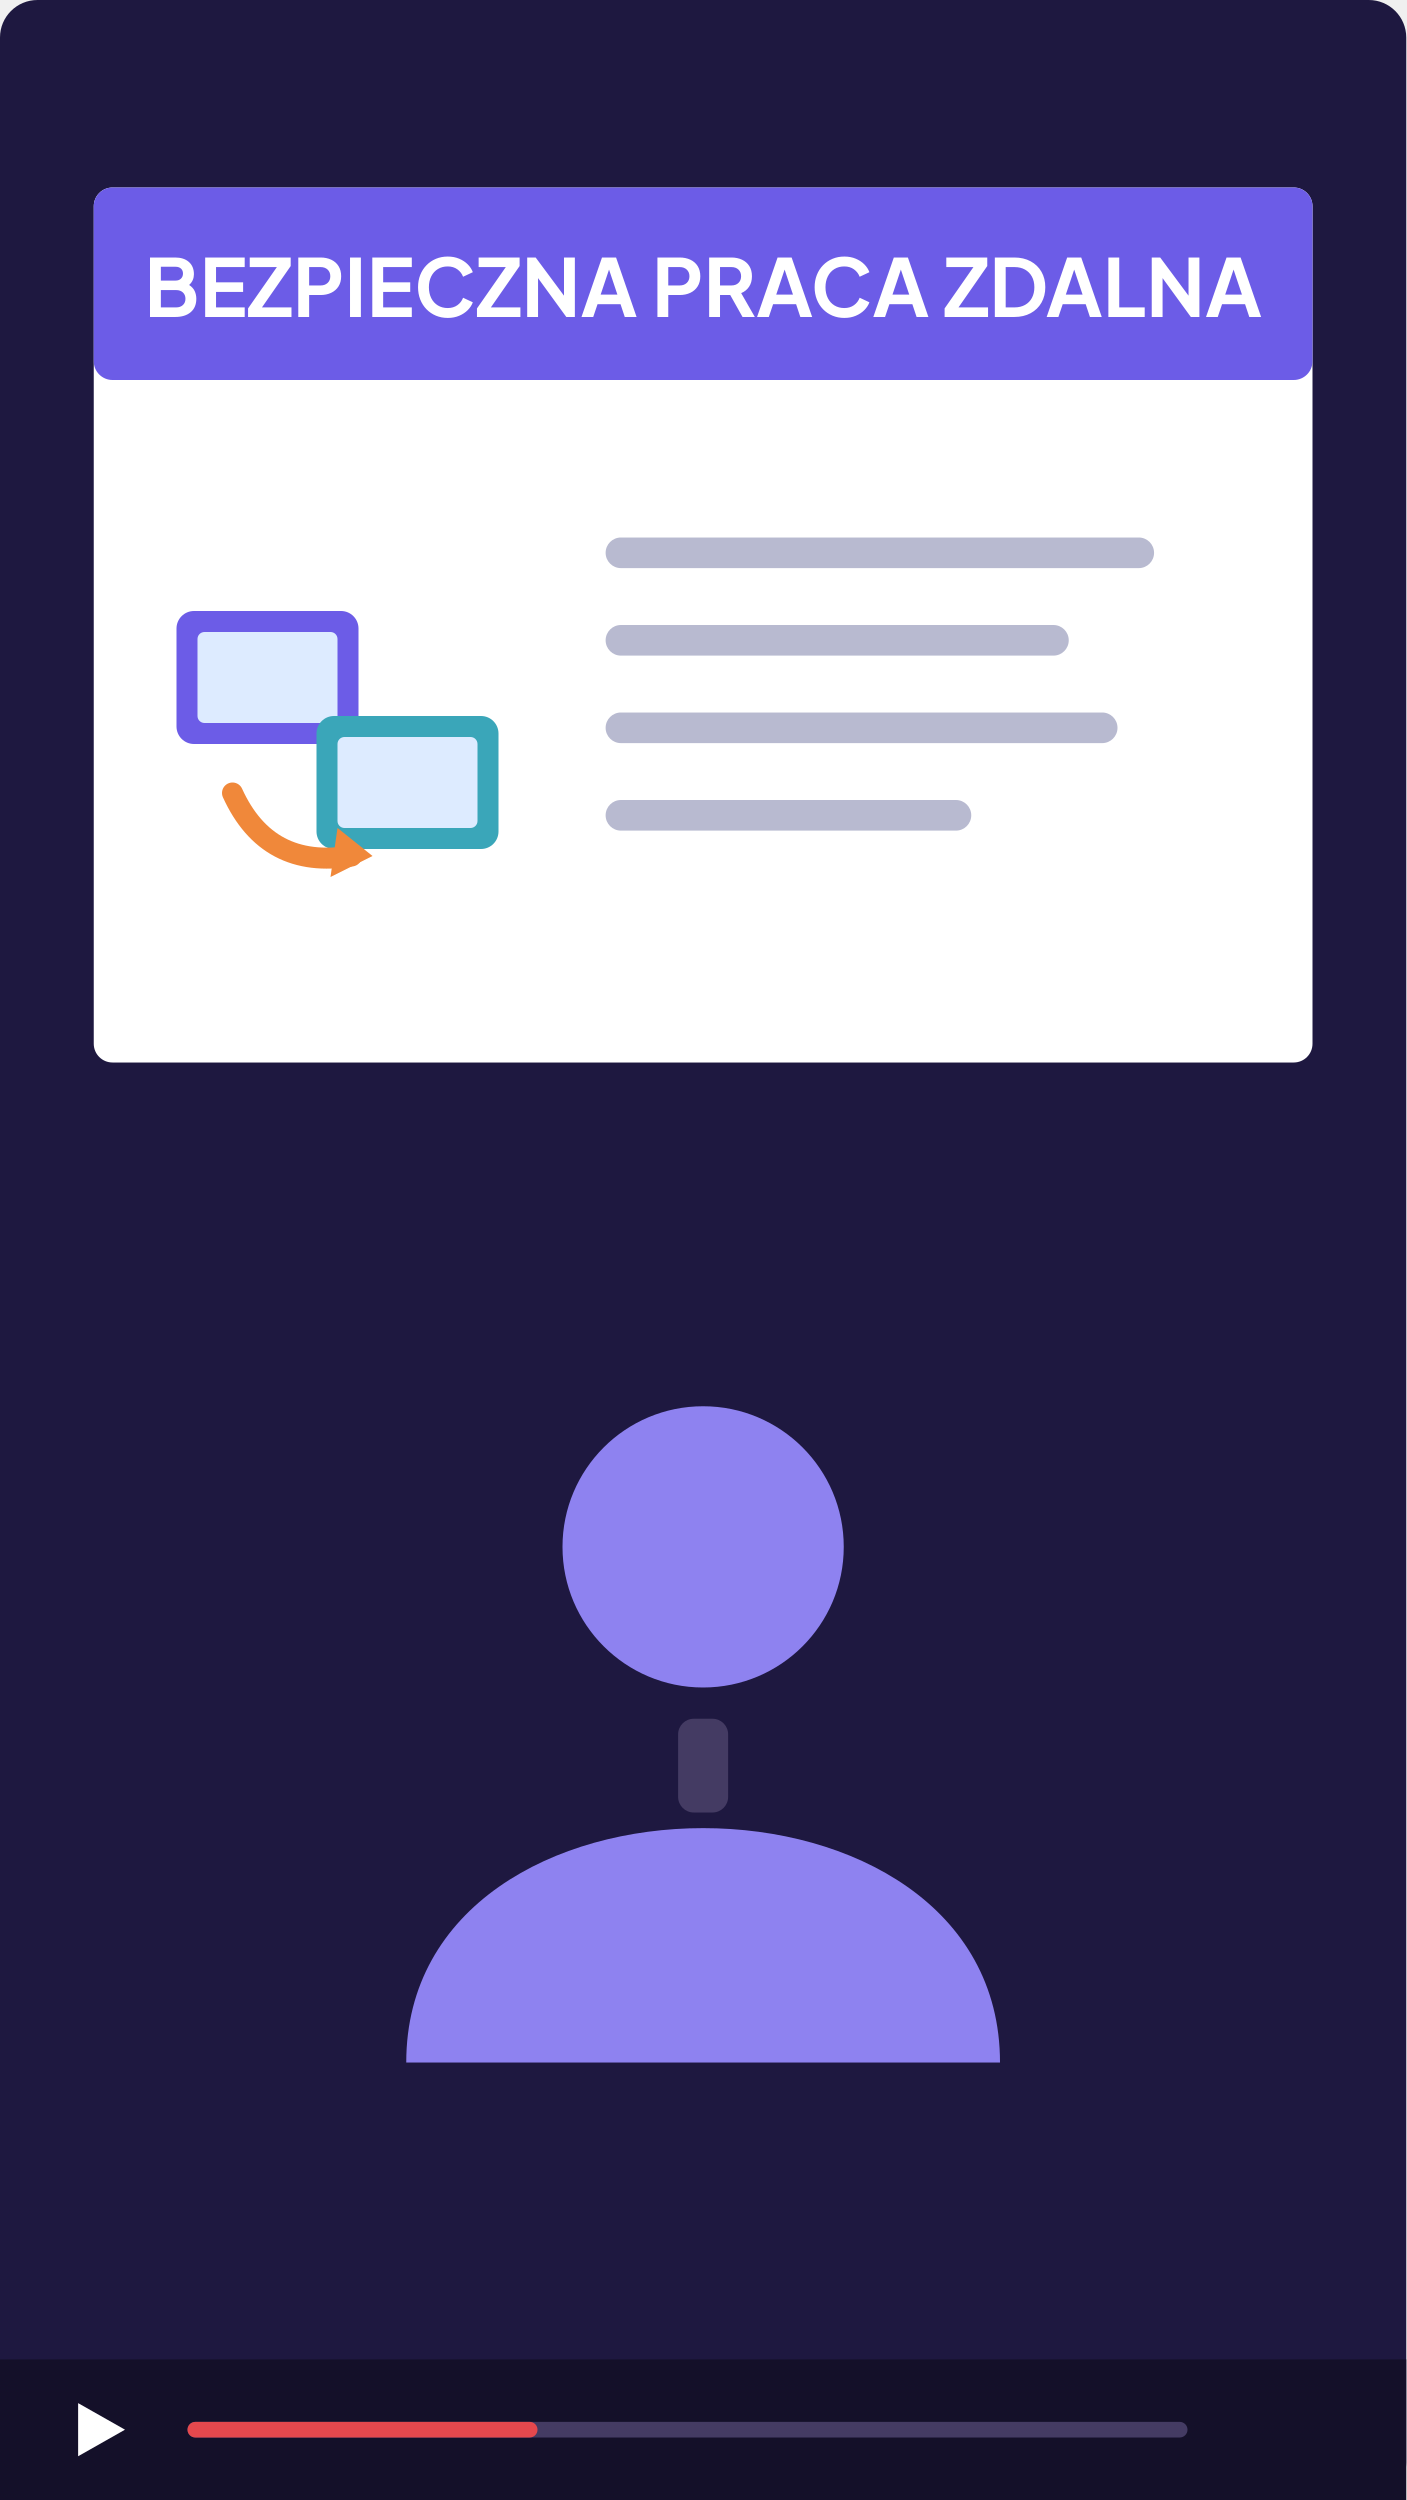
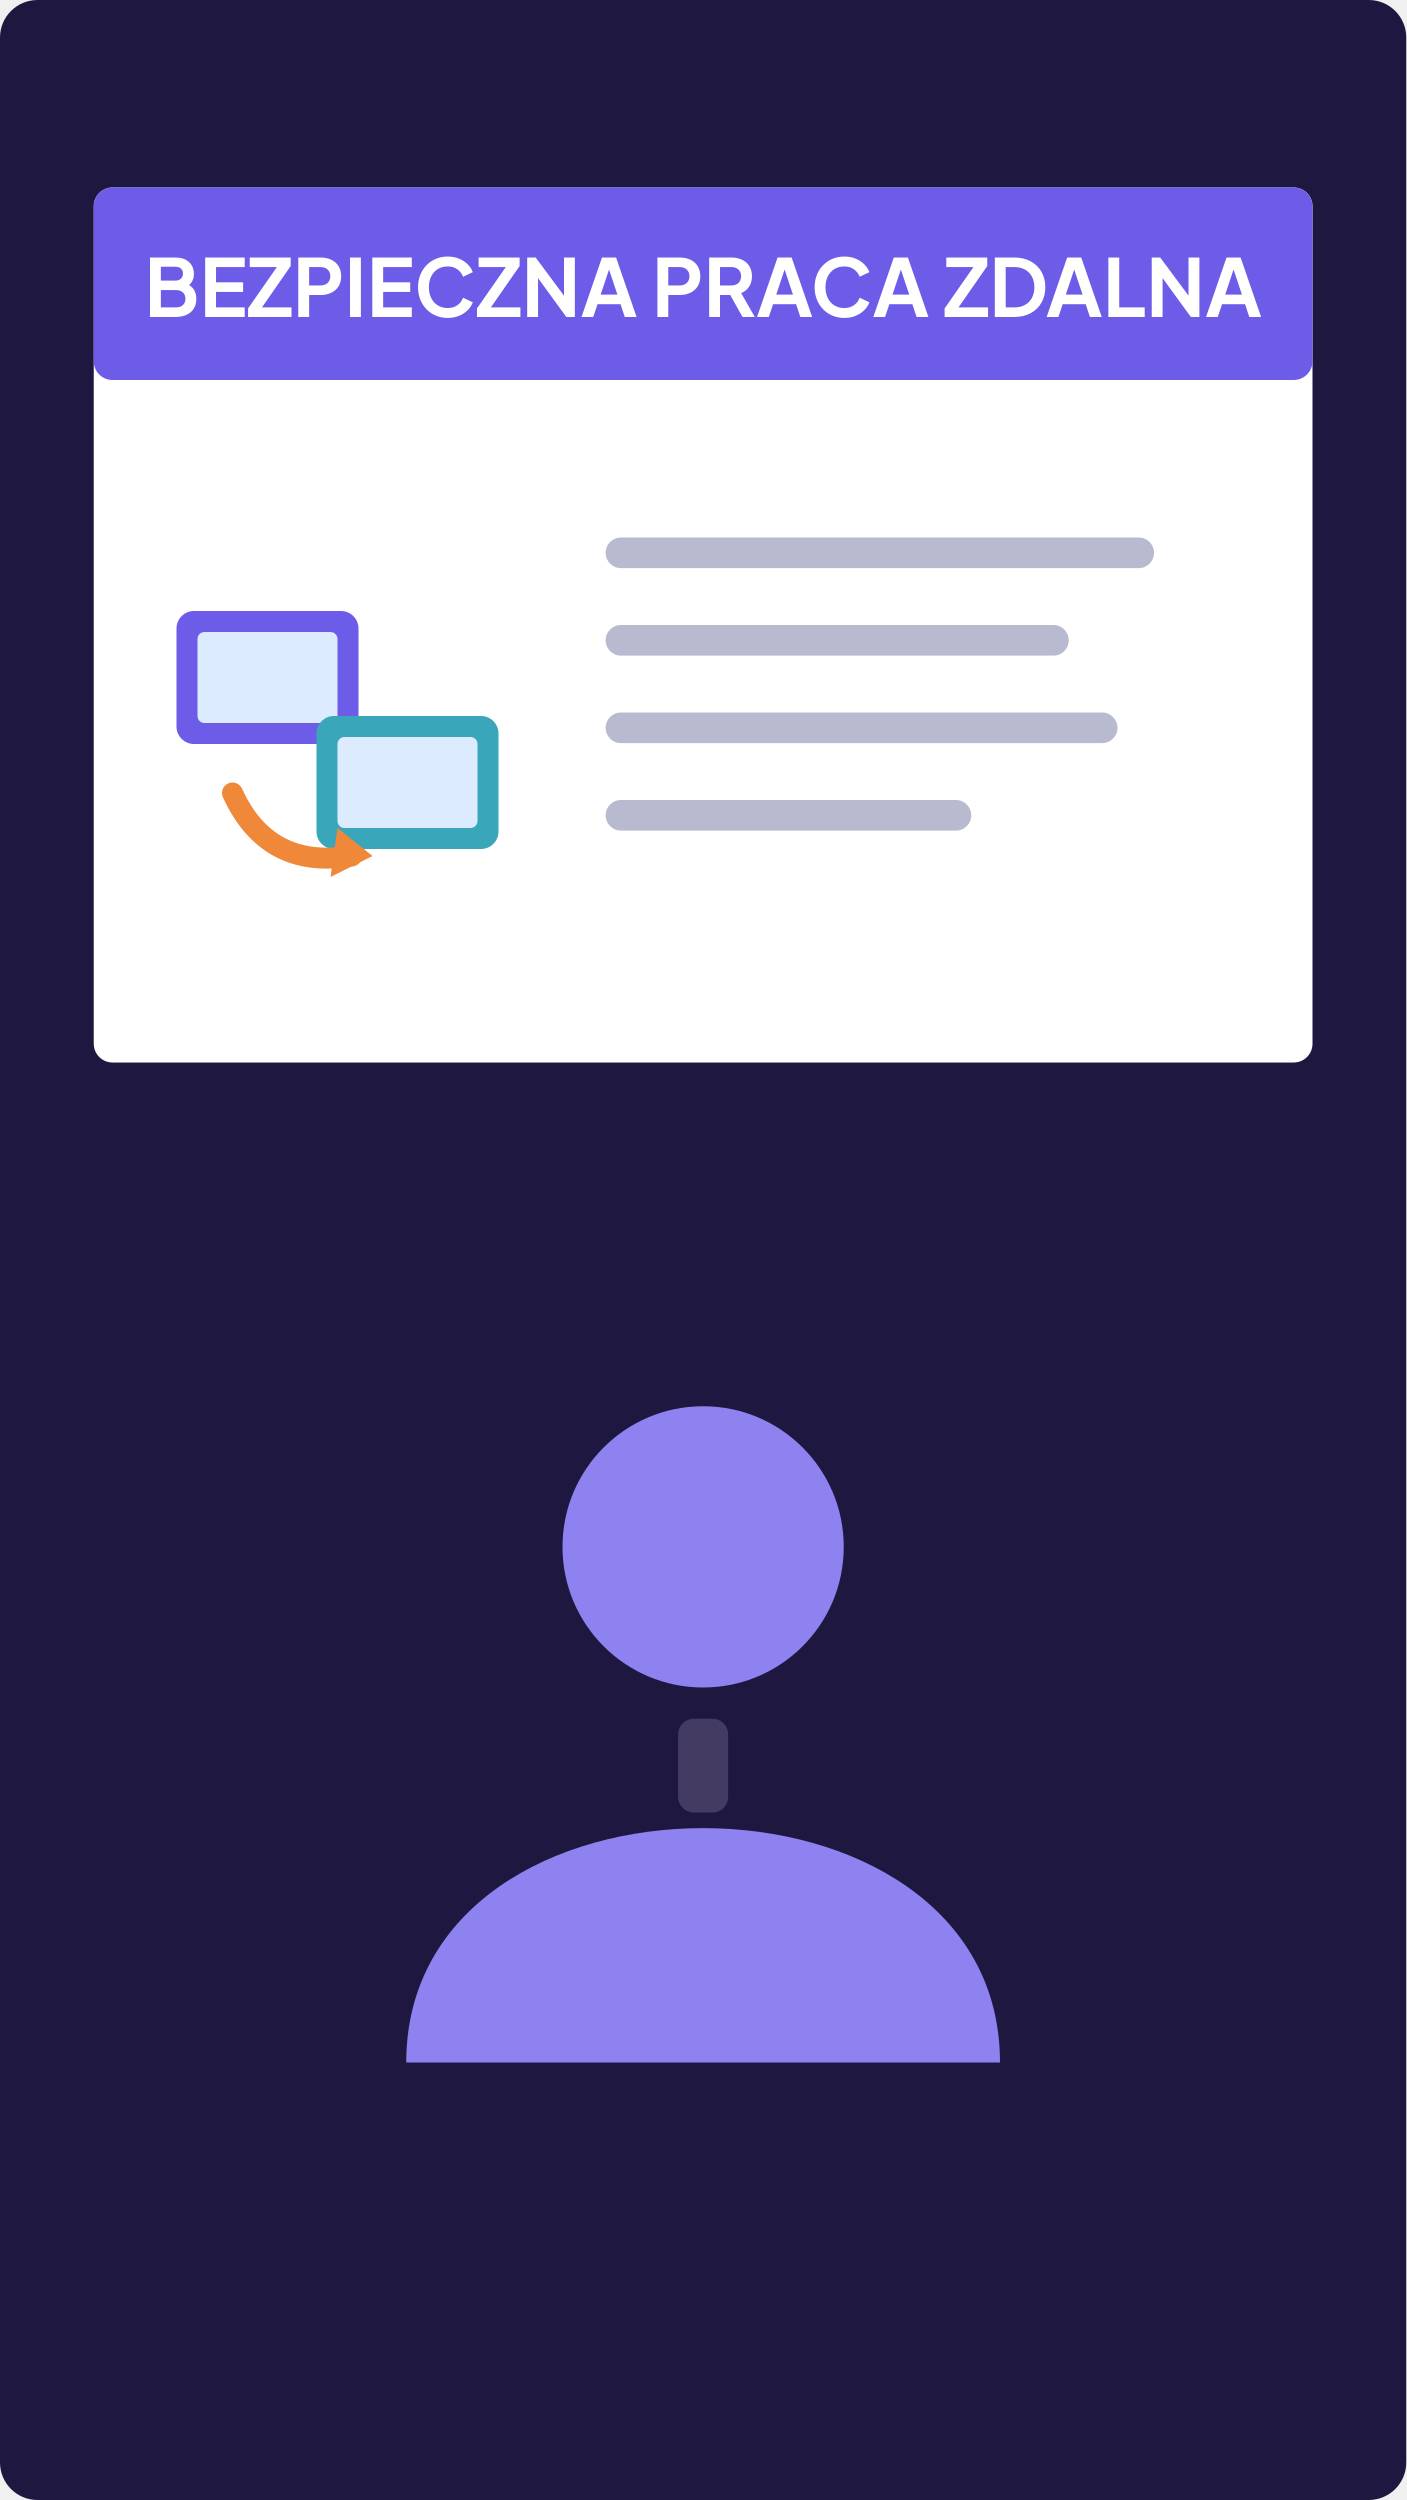
<svg xmlns="http://www.w3.org/2000/svg" id="static" viewBox="0 0 900 1600" width="900" height="1600">
  <style>
.a-blink{animation:a-blink 1.2s ease-in-out infinite}
.a-blink-slow{animation:a-blink 3s ease-in-out infinite}
.a-glow{animation:a-glow 5s ease-in-out infinite}
.a-pulse{animation:a-pulse 2.2s ease-in-out infinite}
.a-steam{animation:a-steam 2.8s ease-in-out infinite;transform-box:fill-box;transform-origin:center bottom}
.a-sway{animation:a-sway 6s ease-in-out infinite;transform-box:fill-box;transform-origin:center bottom}
.a-flutter{animation:a-flutter 4.5s ease-in-out infinite;transform-box:fill-box;transform-origin:center top}
.a-bounce{animation:a-bounce 2.6s ease-in-out infinite;transform-box:fill-box;transform-origin:center}
.a-ring{animation:a-ring 1.2s ease-in-out infinite;transform-box:fill-box;transform-origin:center}
.a-wave{animation:a-wave 1.2s ease-out infinite}
.a-grow{animation:a-grow .9s ease-in-out infinite;transform-box:fill-box;transform-origin:center}
.a-shimmer{animation:a-shimmer 3.5s ease-in-out infinite}
.d1{animation-delay:.35s}.d2{animation-delay:.7s}
@keyframes a-blink{0%,100%{opacity:1}50%{opacity:.2}}
@keyframes a-glow{0%,100%{opacity:1}50%{opacity:.65}}
@keyframes a-pulse{0%,100%{opacity:1}50%{opacity:.45}}
@keyframes a-steam{0%{opacity:0;transform:translateY(6px)}40%{opacity:.9}100%{opacity:0;transform:translateY(-10px)}}
@keyframes a-sway{0%,100%{transform:rotate(0)}50%{transform:rotate(1.6deg)}}
@keyframes a-flutter{0%,100%{transform:rotate(0)}50%{transform:rotate(-1.4deg)}}
@keyframes a-bounce{0%,70%,100%{transform:scale(1)}80%{transform:scale(1.18)}90%{transform:scale(.95)}}
@keyframes a-ring{0%,100%{transform:rotate(0)}10%{transform:rotate(-2.5deg)}20%{transform:rotate(2.5deg)}30%{transform:rotate(-2.5deg)}40%{transform:rotate(0)}}
@keyframes a-wave{0%{opacity:0}30%{opacity:1}100%{opacity:0}}
@keyframes a-grow{0%,100%{transform:scale(1)}50%{transform:scale(1.12)}}
@keyframes a-shimmer{0%,100%{opacity:.55}50%{opacity:1}}
@media (prefers-reduced-motion: reduce){*{animation:none!important}}
#static:target *{animation:none!important}
</style>
  <g id="item-kadr" transform="translate(0 0) scale(1)">
    <rect width="900" height="1600" rx="24" fill="#1E1840" />
    <rect x="60" y="120" width="780" height="560" rx="12" fill="#FFFFFF" />
    <rect x="60" y="120" width="780" height="123.2" rx="12" fill="#6C5CE7" />
    <g transform="translate(216 467.2)">
      <g transform="scale(2.24)">
        <rect x="-46" y="-34" width="52" height="38" rx="5" fill="#6C5CE7" />
        <rect x="-40" y="-28" width="40" height="26" rx="2" fill="#DDEBFF" />
        <rect x="-6" y="-4" width="52" height="38" rx="5" fill="#3AA6B9" />
        <rect x="0" y="2" width="40" height="26" rx="2" fill="#DDEBFF" />
        <path d="M-30 18 q10 22 34 18" fill="none" stroke="#F0883A" stroke-width="6" stroke-linecap="round" />
        <path d="M0 28 l10 8 l-12 6 z" fill="#F0883A" />
      </g>
    </g>
    <rect x="387.6" y="344" width="351" height="19.6" rx="9.8" fill="#B8BAD0" />
    <rect x="387.6" y="400" width="296.4" height="19.6" rx="9.8" fill="#B8BAD0" />
    <rect x="387.6" y="456" width="327.6" height="19.6" rx="9.8" fill="#B8BAD0" />
    <rect x="387.6" y="512" width="234" height="19.6" rx="9.8" fill="#B8BAD0" />
    <circle cx="450" cy="990" r="90" fill="#8E82F0" />
    <path d="M260 1320 c0 -200 380 -200 380 0 z" fill="#8E82F0" />
    <rect x="434" y="1100" width="32" height="60" rx="10" fill="#443B63" />
-     <rect x="0" y="1510" width="900" height="90" rx="0" fill="#141029" />
-     <path d="M50 1538 l30 17 l-30 17 z" fill="#FFFFFF" />
-     <rect x="120" y="1550" width="640" height="10" rx="5" fill="#443B63" />
-     <rect x="120" y="1550" width="224" height="10" rx="5" fill="#E5484D" />
  </g>
  <g id="item-tekst-slajd" transform="translate(90 140.8) scale(1)">
    <path d="M22.05 62.07L6.00 62.07L6.00 24.00L22.05 24.00Q27.67 24.00 30.89 26.86Q34.11 29.72 34.11 34.73L34.11 34.73Q34.11 36.67 33.37 38.41Q32.63 40.15 31.04 41.58L31.04 41.58Q33.60 43.27 34.62 45.54Q35.64 47.81 35.64 50.42L35.64 50.42Q35.64 55.94 32.04 59.00Q28.44 62.07 22.05 62.07L22.05 62.07ZM12.95 29.93L12.95 38.77L22.41 38.77Q24.55 38.77 25.83 37.52Q27.11 36.26 27.11 34.27L27.11 34.27Q27.11 32.28 25.83 31.10Q24.55 29.93 22.41 29.93L22.41 29.93L12.95 29.93ZM12.95 44.85L12.95 55.94L22.77 55.94Q25.42 55.94 27.06 54.43Q28.69 52.92 28.69 50.42L28.69 50.42Q28.69 47.92 27.06 46.38Q25.42 44.85 22.77 44.85L22.77 44.85L12.95 44.85ZM66.61 62.07L41.31 62.07L41.31 24.00L66.61 24.00L66.61 30.13L48.26 30.13L48.26 39.89L65.59 39.89L65.59 46.02L48.26 46.02L48.26 55.94L66.61 55.94L66.61 62.07ZM96.55 62.07L68.76 62.07L68.76 56.60L87.20 30.13L69.83 30.13L69.83 24.00L96.04 24.00L96.04 29.47L77.65 55.94L96.55 55.94L96.55 62.07ZM107.85 62.07L100.90 62.07L100.90 24.00L115.10 24.00Q118.99 24.00 121.98 25.41Q124.97 26.81 126.65 29.49Q128.34 32.18 128.34 36.01L128.34 36.01Q128.34 39.84 126.63 42.52Q124.91 45.21 121.93 46.61Q118.94 48.02 115.10 48.02L115.10 48.02L107.85 48.02L107.85 62.07ZM107.85 30.13L107.85 41.89L115.21 41.89Q117.96 41.89 119.68 40.28Q121.39 38.67 121.39 36.01L121.39 36.01Q121.39 33.35 119.68 31.74Q117.96 30.13 115.21 30.13L115.21 30.13L107.85 30.13ZM140.96 62.07L134.01 62.07L134.01 24.00L140.96 24.00L140.96 62.07ZM173.56 62.07L148.27 62.07L148.27 24.00L173.56 24.00L173.56 30.13L155.22 30.13L155.22 39.89L172.54 39.89L172.54 46.02L155.22 46.02L155.22 55.94L173.56 55.94L173.56 62.07ZM196.56 62.68L196.56 62.68Q192.47 62.68 188.99 61.23Q185.52 59.77 182.94 57.11Q180.36 54.46 178.95 50.85Q177.55 47.25 177.55 43.01L177.55 43.01Q177.55 38.77 178.95 35.19Q180.36 31.61 182.94 28.96Q185.52 26.30 188.99 24.84Q192.47 23.39 196.56 23.39L196.56 23.39Q200.59 23.39 203.86 24.77Q207.13 26.15 209.38 28.42Q211.63 30.69 212.60 33.40L212.60 33.40L206.37 36.32Q205.29 33.45 202.74 31.59Q200.18 29.72 196.56 29.72L196.56 29.72Q192.98 29.72 190.25 31.38Q187.51 33.05 186.00 36.06Q184.50 39.08 184.50 43.01L184.50 43.01Q184.50 47.00 186.00 50.01Q187.51 53.03 190.25 54.69Q192.98 56.35 196.56 56.35L196.56 56.35Q200.18 56.35 202.74 54.51Q205.29 52.67 206.37 49.75L206.37 49.75L212.60 52.67Q211.63 55.38 209.38 57.65Q207.13 59.92 203.86 61.30Q200.59 62.68 196.56 62.68ZM243.06 62.07L215.26 62.07L215.26 56.60L233.71 30.13L216.33 30.13L216.33 24.00L242.55 24.00L242.55 29.47L224.15 55.94L243.06 55.94L243.06 62.07ZM254.35 62.07L247.40 62.07L247.40 24.00L252.82 24.00L270.96 48.43L270.96 24.00L277.91 24.00L277.91 62.07L272.44 62.07L254.35 37.18L254.35 62.07ZM289.66 62.07L282.15 62.07L295.28 24.00L304.28 24.00L317.41 62.07L309.85 62.07L307.14 53.89L292.42 53.89L289.66 62.07ZM299.78 31.72L294.41 47.76L305.14 47.76L299.78 31.72ZM337.69 62.07L330.75 62.07L330.75 24.00L344.95 24.00Q348.83 24.00 351.82 25.41Q354.81 26.81 356.50 29.49Q358.19 32.18 358.19 36.01L358.19 36.01Q358.19 39.84 356.47 42.52Q354.76 45.21 351.77 46.61Q348.78 48.02 344.95 48.02L344.95 48.02L337.69 48.02L337.69 62.07ZM337.69 30.13L337.69 41.89L345.05 41.89Q347.81 41.89 349.52 40.28Q351.24 38.67 351.24 36.01L351.24 36.01Q351.24 33.35 349.52 31.74Q347.81 30.13 345.05 30.13L345.05 30.13L337.69 30.13ZM370.81 62.07L363.86 62.07L363.86 24.00L378.01 24.00Q381.90 24.00 384.89 25.41Q387.88 26.81 389.56 29.49Q391.25 32.18 391.25 36.01L391.25 36.01Q391.25 39.99 389.38 42.75Q387.52 45.51 384.35 46.79L384.35 46.79L393.09 62.07L385.22 62.07L377.35 48.02L370.81 48.02L370.81 62.07ZM370.81 30.13L370.81 41.89L378.11 41.89Q380.93 41.89 382.61 40.28Q384.30 38.67 384.30 36.01L384.30 36.01Q384.30 33.35 382.61 31.74Q380.93 30.13 378.11 30.13L378.11 30.13L370.81 30.13ZM402.03 62.07L394.52 62.07L407.65 24.00L416.64 24.00L429.78 62.07L422.21 62.07L419.51 53.89L404.79 53.89L402.03 62.07ZM412.15 31.72L406.78 47.76L417.51 47.76L412.15 31.72ZM450.37 62.68L450.37 62.68Q446.28 62.68 442.81 61.23Q439.33 59.77 436.75 57.11Q434.17 54.46 432.77 50.85Q431.36 47.25 431.36 43.01L431.36 43.01Q431.36 38.77 432.77 35.19Q434.17 31.61 436.75 28.96Q439.33 26.30 442.81 24.84Q446.28 23.39 450.37 23.39L450.37 23.39Q454.41 23.39 457.68 24.77Q460.95 26.15 463.20 28.42Q465.44 30.69 466.42 33.40L466.42 33.40L460.18 36.32Q459.11 33.45 456.55 31.59Q454.00 29.72 450.37 29.72L450.37 29.72Q446.79 29.72 444.06 31.38Q441.33 33.05 439.82 36.06Q438.31 39.08 438.31 43.01L438.31 43.01Q438.31 47.00 439.82 50.01Q441.33 53.03 444.06 54.69Q446.79 56.35 450.37 56.35L450.37 56.35Q454.00 56.35 456.55 54.51Q459.11 52.67 460.18 49.75L460.18 49.75L466.42 52.67Q465.44 55.38 463.20 57.65Q460.95 59.92 457.68 61.30Q454.41 62.68 450.37 62.68ZM476.43 62.07L468.92 62.07L482.05 24.00L491.05 24.00L504.18 62.07L496.62 62.07L493.91 53.89L479.19 53.89L476.43 62.07ZM486.55 31.72L481.18 47.76L491.91 47.76L486.55 31.72ZM542.35 62.07L514.55 62.07L514.55 56.60L533.00 30.13L515.63 30.13L515.63 24.00L541.84 24.00L541.84 29.47L523.44 55.94L542.35 55.94L542.35 62.07ZM559.11 62.07L546.69 62.07L546.69 24.00L559.11 24.00Q565.14 24.00 569.61 26.43Q574.08 28.86 576.54 33.15Q578.99 37.44 578.99 43.01L578.99 43.01Q578.99 48.58 576.54 52.90Q574.08 57.22 569.61 59.64Q565.14 62.07 559.11 62.07L559.11 62.07ZM553.64 30.13L553.64 55.94L559.26 55.94Q563.15 55.94 566.01 54.35Q568.87 52.77 570.43 49.86Q571.99 46.94 571.99 43.01L571.99 43.01Q571.99 39.08 570.40 36.19Q568.82 33.30 565.98 31.72Q563.15 30.13 559.26 30.13L559.26 30.13L553.64 30.13ZM587.37 62.07L579.86 62.07L592.99 24.00L601.98 24.00L615.12 62.07L607.55 62.07L604.85 53.89L590.13 53.89L587.37 62.07ZM597.49 31.72L592.12 47.76L602.85 47.76L597.49 31.72ZM642.61 62.07L619.36 62.07L619.36 24.00L626.31 24.00L626.31 55.94L642.61 55.94L642.61 62.07ZM654.05 62.07L647.11 62.07L647.11 24.00L652.52 24.00L670.66 48.43L670.66 24.00L677.61 24.00L677.61 62.07L672.14 62.07L654.05 37.18L654.05 62.07ZM689.37 62.07L681.85 62.07L694.99 24.00L703.98 24.00L717.11 62.07L709.55 62.07L706.84 53.89L692.12 53.89L689.37 62.07ZM699.48 31.72L694.12 47.76L704.85 47.76L699.48 31.72Z" fill="#FFFFFF" />
  </g>
</svg>
